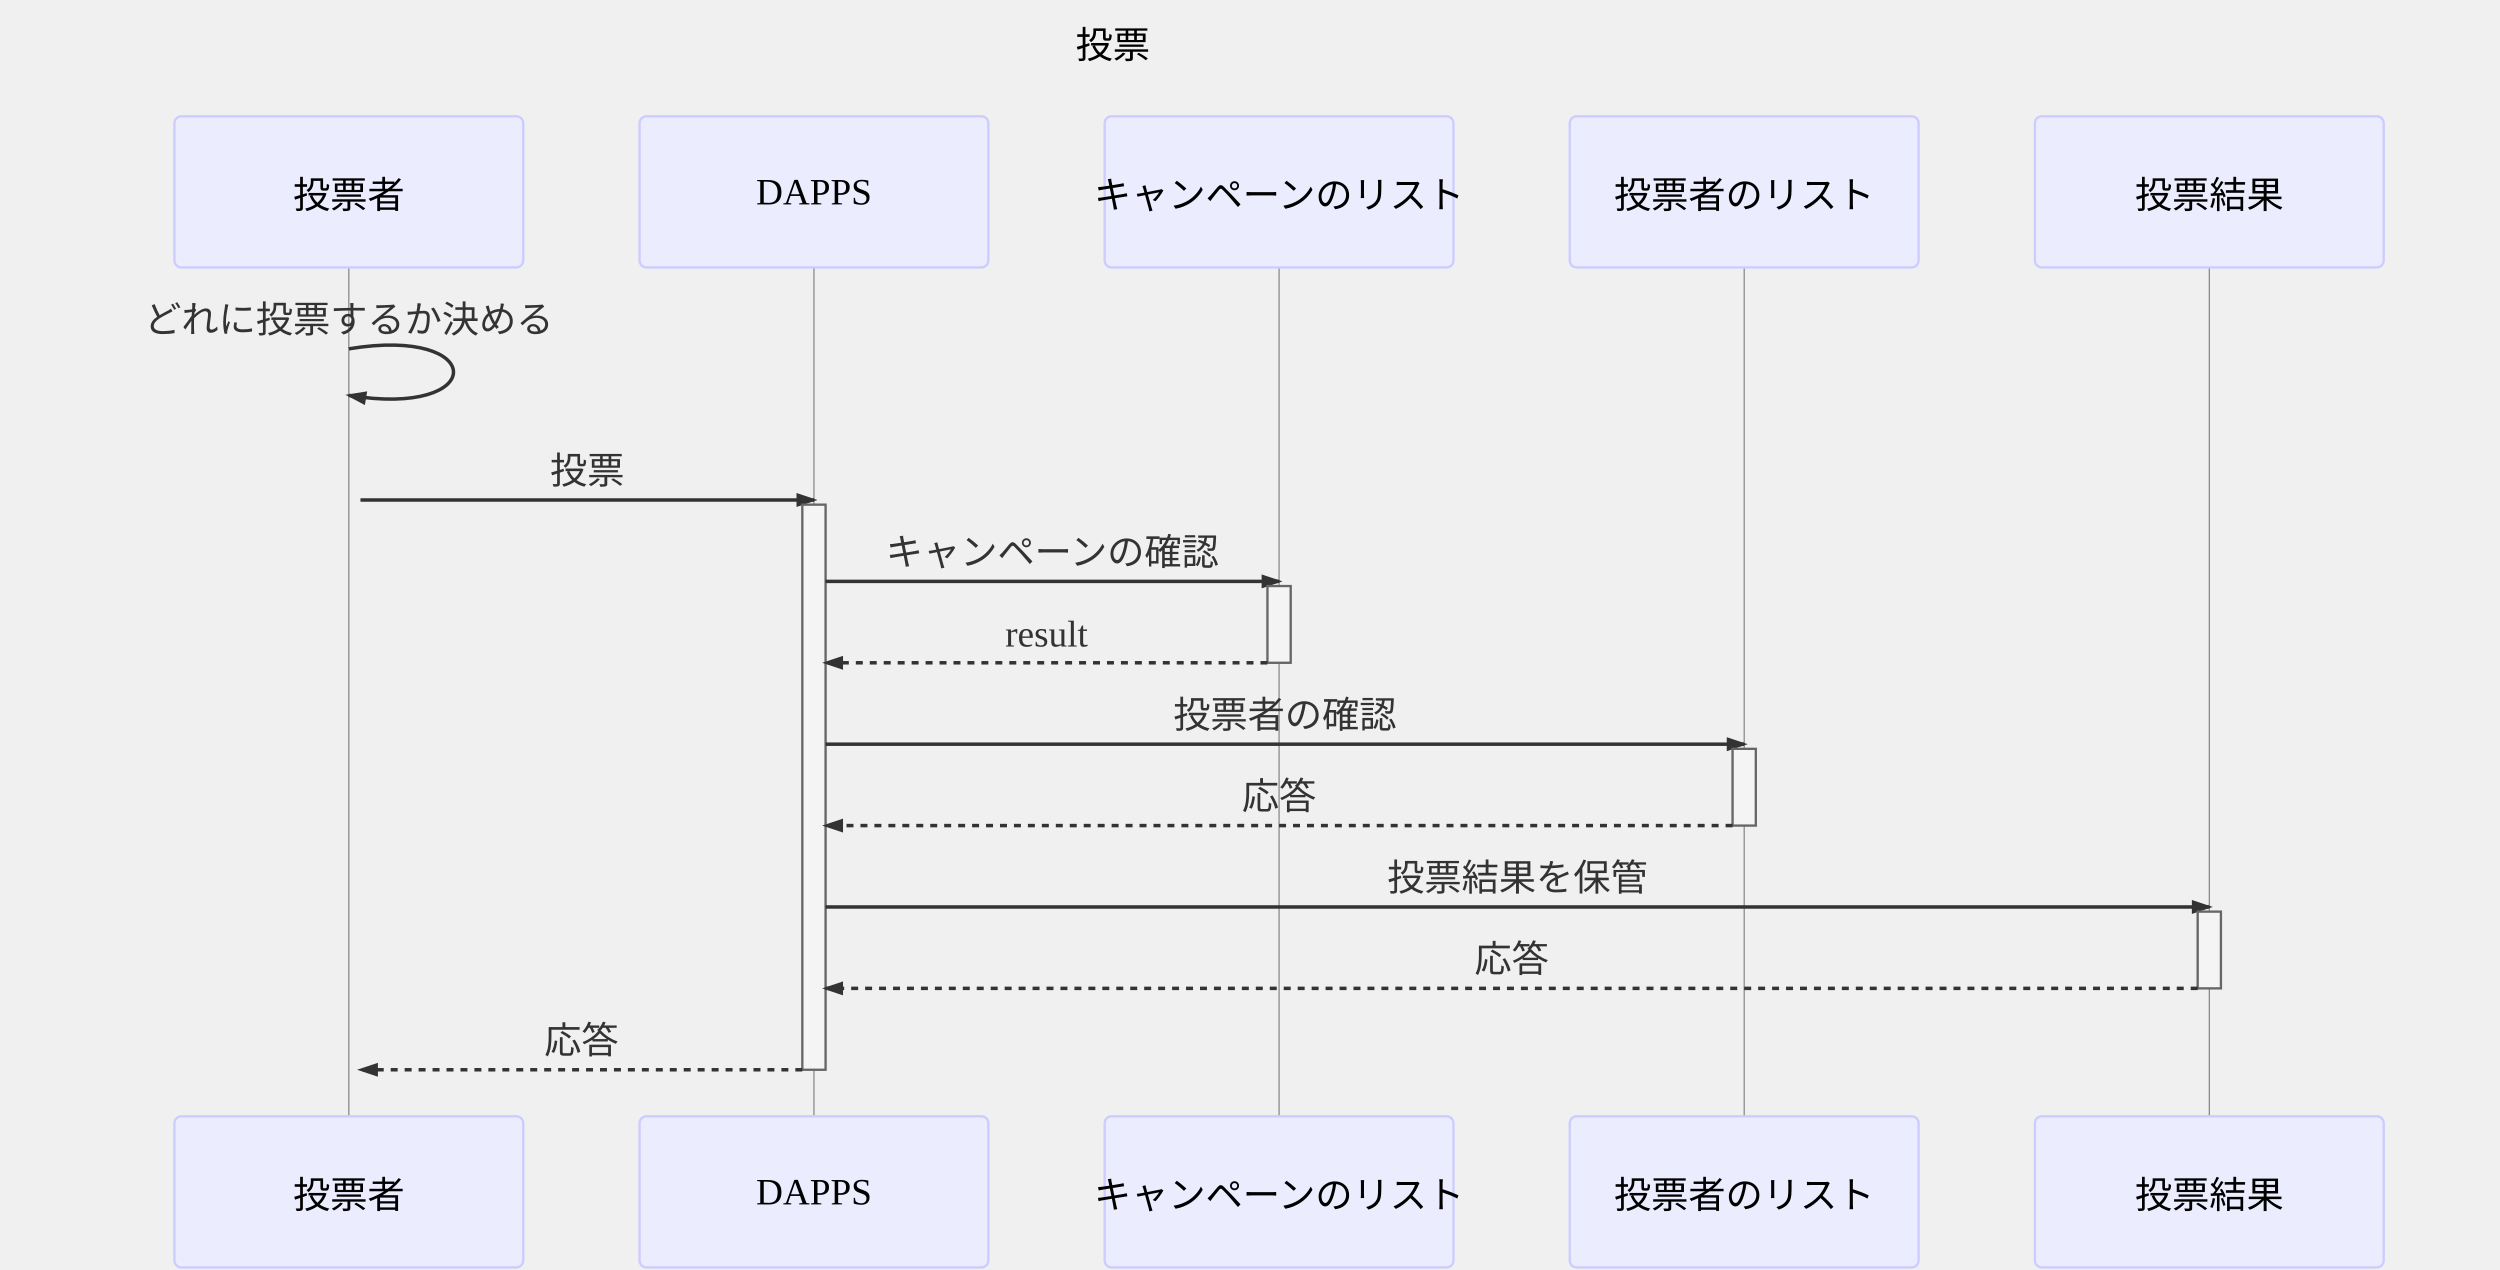
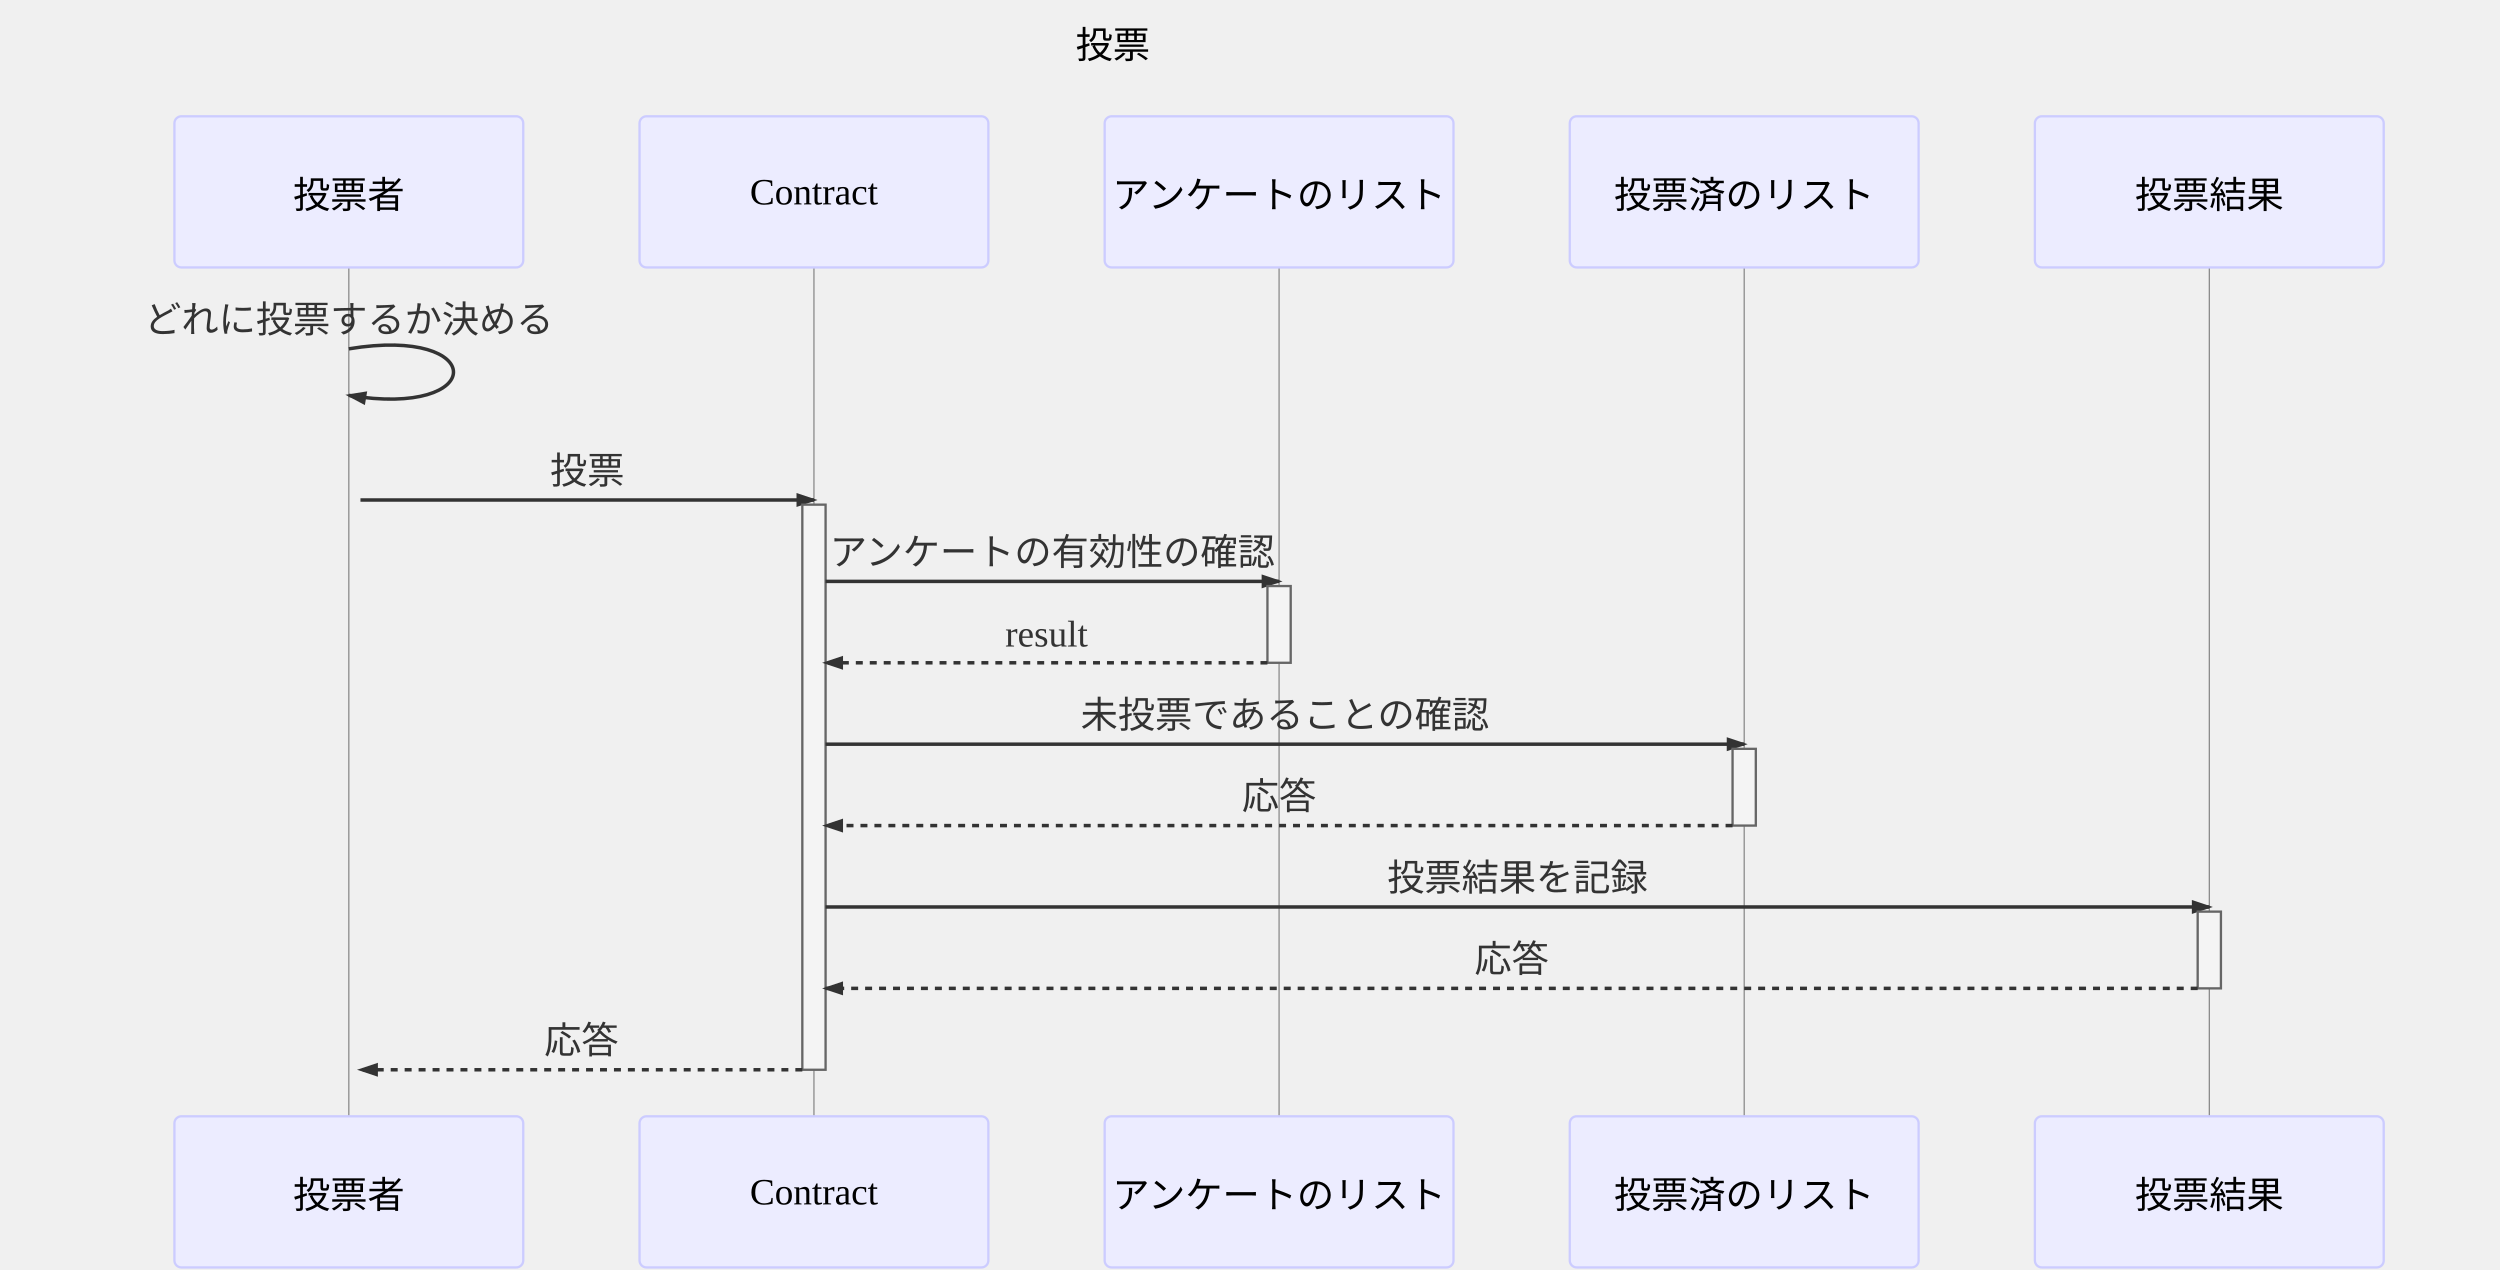
- <svg xmlns="http://www.w3.org/2000/svg" id="mermaid-1548820556980" width="100%" height="100%" style="max-width:1075px;" viewBox="-75 -50 1075 546">
-   <style>#mermaid-1548820556980 .label{font-family:trebuchet ms,verdana,arial;color:#333}#mermaid-1548820556980 .node circle,#mermaid-1548820556980 .node ellipse,#mermaid-1548820556980 .node polygon,#mermaid-1548820556980 .node rect{fill:#ececff;stroke:#9370db;stroke-width:1px}#mermaid-1548820556980 .node.clickable{cursor:pointer}#mermaid-1548820556980 .arrowheadPath{fill:#333}#mermaid-1548820556980 .edgePath .path{stroke:#333;stroke-width:1.5px}#mermaid-1548820556980 .edgeLabel{background-color:#e8e8e8}#mermaid-1548820556980 .cluster rect{fill:#ffffde!important;stroke:#aa3!important;stroke-width:1px!important}#mermaid-1548820556980 .cluster text{fill:#333}#mermaid-1548820556980 div.mermaidTooltip{position:absolute;text-align:center;max-width:200px;padding:2px;font-family:trebuchet ms,verdana,arial;font-size:12px;background:#ffffde;border:1px solid #aa3;border-radius:2px;pointer-events:none;z-index:100}#mermaid-1548820556980 .actor{stroke:#ccf;fill:#ececff}#mermaid-1548820556980 text.actor{fill:#000;stroke:none}#mermaid-1548820556980 .actor-line{stroke:grey}#mermaid-1548820556980 .messageLine0{marker-end:"url(#arrowhead)"}#mermaid-1548820556980 .messageLine0,#mermaid-1548820556980 .messageLine1{stroke-width:1.5;stroke-dasharray:"2 2";stroke:#333}#mermaid-1548820556980 #arrowhead{fill:#333}#mermaid-1548820556980 #crosshead path{fill:#333!important;stroke:#333!important}#mermaid-1548820556980 .messageText{fill:#333;stroke:none}#mermaid-1548820556980 .labelBox{stroke:#ccf;fill:#ececff}#mermaid-1548820556980 .labelText,#mermaid-1548820556980 .loopText{fill:#000;stroke:none}#mermaid-1548820556980 .loopLine{stroke-width:2;stroke-dasharray:"2 2";marker-end:"url(#arrowhead)";stroke:#ccf}#mermaid-1548820556980 .note{stroke:#aa3;fill:#fff5ad}#mermaid-1548820556980 .noteText{fill:#000;stroke:none;font-family:trebuchet ms,verdana,arial;font-size:14px}#mermaid-1548820556980 .section{stroke:none;opacity:.2}#mermaid-1548820556980 .section0{fill:rgba(102,102,255,.49)}#mermaid-1548820556980 .section2{fill:#fff400}#mermaid-1548820556980 .section1,#mermaid-1548820556980 .section3{fill:#fff;opacity:.2}#mermaid-1548820556980 .sectionTitle0,#mermaid-1548820556980 .sectionTitle1,#mermaid-1548820556980 .sectionTitle2,#mermaid-1548820556980 .sectionTitle3{fill:#333}#mermaid-1548820556980 .sectionTitle{text-anchor:start;font-size:11px;text-height:14px}#mermaid-1548820556980 .grid .tick{stroke:#d3d3d3;opacity:.3;shape-rendering:crispEdges}#mermaid-1548820556980 .grid path{stroke-width:0}#mermaid-1548820556980 .today{fill:none;stroke:red;stroke-width:2px}#mermaid-1548820556980 .task{stroke-width:2}#mermaid-1548820556980 .taskText{text-anchor:middle;font-size:11px}#mermaid-1548820556980 .taskTextOutsideRight{fill:#000;text-anchor:start;font-size:11px}#mermaid-1548820556980 .taskTextOutsideLeft{fill:#000;text-anchor:end;font-size:11px}#mermaid-1548820556980 .taskText0,#mermaid-1548820556980 .taskText1,#mermaid-1548820556980 .taskText2,#mermaid-1548820556980 .taskText3{fill:#fff}#mermaid-1548820556980 .task0,#mermaid-1548820556980 .task1,#mermaid-1548820556980 .task2,#mermaid-1548820556980 .task3{fill:#8a90dd;stroke:#534fbc}#mermaid-1548820556980 .taskTextOutside0,#mermaid-1548820556980 .taskTextOutside1,#mermaid-1548820556980 .taskTextOutside2,#mermaid-1548820556980 .taskTextOutside3{fill:#000}#mermaid-1548820556980 .active0,#mermaid-1548820556980 .active1,#mermaid-1548820556980 .active2,#mermaid-1548820556980 .active3{fill:#bfc7ff;stroke:#534fbc}#mermaid-1548820556980 .activeText0,#mermaid-1548820556980 .activeText1,#mermaid-1548820556980 .activeText2,#mermaid-1548820556980 .activeText3{fill:#000!important}#mermaid-1548820556980 .done0,#mermaid-1548820556980 .done1,#mermaid-1548820556980 .done2,#mermaid-1548820556980 .done3{stroke:grey;fill:#d3d3d3;stroke-width:2}#mermaid-1548820556980 .doneText0,#mermaid-1548820556980 .doneText1,#mermaid-1548820556980 .doneText2,#mermaid-1548820556980 .doneText3{fill:#000!important}#mermaid-1548820556980 .crit0,#mermaid-1548820556980 .crit1,#mermaid-1548820556980 .crit2,#mermaid-1548820556980 .crit3{stroke:#f88;fill:red;stroke-width:2}#mermaid-1548820556980 .activeCrit0,#mermaid-1548820556980 .activeCrit1,#mermaid-1548820556980 .activeCrit2,#mermaid-1548820556980 .activeCrit3{stroke:#f88;fill:#bfc7ff;stroke-width:2}#mermaid-1548820556980 .doneCrit0,#mermaid-1548820556980 .doneCrit1,#mermaid-1548820556980 .doneCrit2,#mermaid-1548820556980 .doneCrit3{stroke:#f88;fill:#d3d3d3;stroke-width:2;cursor:pointer;shape-rendering:crispEdges}#mermaid-1548820556980 .activeCritText0,#mermaid-1548820556980 .activeCritText1,#mermaid-1548820556980 .activeCritText2,#mermaid-1548820556980 .activeCritText3,#mermaid-1548820556980 .doneCritText0,#mermaid-1548820556980 .doneCritText1,#mermaid-1548820556980 .doneCritText2,#mermaid-1548820556980 .doneCritText3{fill:#000!important}#mermaid-1548820556980 .titleText{text-anchor:middle;font-size:18px;fill:#000}#mermaid-1548820556980 g.classGroup text{fill:#9370db;stroke:none;font-family:trebuchet ms,verdana,arial;font-size:10px}#mermaid-1548820556980 g.classGroup rect{fill:#ececff;stroke:#9370db}#mermaid-1548820556980 g.classGroup line{stroke:#9370db;stroke-width:1}#mermaid-1548820556980 .classLabel .box{stroke:none;stroke-width:0;fill:#ececff;opacity:.5}#mermaid-1548820556980 .classLabel .label{fill:#9370db;font-size:10px}#mermaid-1548820556980 .relation{stroke:#9370db;stroke-width:1;fill:none}#mermaid-1548820556980 #compositionEnd,#mermaid-1548820556980 #compositionStart{fill:#9370db;stroke:#9370db;stroke-width:1}#mermaid-1548820556980 #aggregationEnd,#mermaid-1548820556980 #aggregationStart{fill:#ececff;stroke:#9370db;stroke-width:1}#mermaid-1548820556980 #dependencyEnd,#mermaid-1548820556980 #dependencyStart,#mermaid-1548820556980 #extensionEnd,#mermaid-1548820556980 #extensionStart{fill:#9370db;stroke:#9370db;stroke-width:1}#mermaid-1548820556980 .branch-label,#mermaid-1548820556980 .commit-id,#mermaid-1548820556980 .commit-msg{fill:#d3d3d3;color:#d3d3d3}</style>
-   <style>#mermaid-1548820556980 {
+ <svg xmlns="http://www.w3.org/2000/svg" id="mermaid-1554950589854" width="100%" height="100%" style="max-width:1075px;" viewBox="-75 -50 1075 546">
+   <style>#mermaid-1554950589854 .label{font-family:trebuchet ms,verdana,arial;color:#333}#mermaid-1554950589854 .node circle,#mermaid-1554950589854 .node ellipse,#mermaid-1554950589854 .node polygon,#mermaid-1554950589854 .node rect{fill:#ececff;stroke:#9370db;stroke-width:1px}#mermaid-1554950589854 .node.clickable{cursor:pointer}#mermaid-1554950589854 .arrowheadPath{fill:#333}#mermaid-1554950589854 .edgePath .path{stroke:#333;stroke-width:1.5px}#mermaid-1554950589854 .edgeLabel{background-color:#e8e8e8}#mermaid-1554950589854 .cluster rect{fill:#ffffde!important;stroke:#aa3!important;stroke-width:1px!important}#mermaid-1554950589854 .cluster text{fill:#333}#mermaid-1554950589854 div.mermaidTooltip{position:absolute;text-align:center;max-width:200px;padding:2px;font-family:trebuchet ms,verdana,arial;font-size:12px;background:#ffffde;border:1px solid #aa3;border-radius:2px;pointer-events:none;z-index:100}#mermaid-1554950589854 .actor{stroke:#ccf;fill:#ececff}#mermaid-1554950589854 text.actor{fill:#000;stroke:none}#mermaid-1554950589854 .actor-line{stroke:grey}#mermaid-1554950589854 .messageLine0{marker-end:"url(#arrowhead)"}#mermaid-1554950589854 .messageLine0,#mermaid-1554950589854 .messageLine1{stroke-width:1.5;stroke-dasharray:"2 2";stroke:#333}#mermaid-1554950589854 #arrowhead{fill:#333}#mermaid-1554950589854 #crosshead path{fill:#333!important;stroke:#333!important}#mermaid-1554950589854 .messageText{fill:#333;stroke:none}#mermaid-1554950589854 .labelBox{stroke:#ccf;fill:#ececff}#mermaid-1554950589854 .labelText,#mermaid-1554950589854 .loopText{fill:#000;stroke:none}#mermaid-1554950589854 .loopLine{stroke-width:2;stroke-dasharray:"2 2";marker-end:"url(#arrowhead)";stroke:#ccf}#mermaid-1554950589854 .note{stroke:#aa3;fill:#fff5ad}#mermaid-1554950589854 .noteText{fill:#000;stroke:none;font-family:trebuchet ms,verdana,arial;font-size:14px}#mermaid-1554950589854 .section{stroke:none;opacity:.2}#mermaid-1554950589854 .section0{fill:rgba(102,102,255,.49)}#mermaid-1554950589854 .section2{fill:#fff400}#mermaid-1554950589854 .section1,#mermaid-1554950589854 .section3{fill:#fff;opacity:.2}#mermaid-1554950589854 .sectionTitle0,#mermaid-1554950589854 .sectionTitle1,#mermaid-1554950589854 .sectionTitle2,#mermaid-1554950589854 .sectionTitle3{fill:#333}#mermaid-1554950589854 .sectionTitle{text-anchor:start;font-size:11px;text-height:14px}#mermaid-1554950589854 .grid .tick{stroke:#d3d3d3;opacity:.3;shape-rendering:crispEdges}#mermaid-1554950589854 .grid path{stroke-width:0}#mermaid-1554950589854 .today{fill:none;stroke:red;stroke-width:2px}#mermaid-1554950589854 .task{stroke-width:2}#mermaid-1554950589854 .taskText{text-anchor:middle;font-size:11px}#mermaid-1554950589854 .taskTextOutsideRight{fill:#000;text-anchor:start;font-size:11px}#mermaid-1554950589854 .taskTextOutsideLeft{fill:#000;text-anchor:end;font-size:11px}#mermaid-1554950589854 .taskText0,#mermaid-1554950589854 .taskText1,#mermaid-1554950589854 .taskText2,#mermaid-1554950589854 .taskText3{fill:#fff}#mermaid-1554950589854 .task0,#mermaid-1554950589854 .task1,#mermaid-1554950589854 .task2,#mermaid-1554950589854 .task3{fill:#8a90dd;stroke:#534fbc}#mermaid-1554950589854 .taskTextOutside0,#mermaid-1554950589854 .taskTextOutside1,#mermaid-1554950589854 .taskTextOutside2,#mermaid-1554950589854 .taskTextOutside3{fill:#000}#mermaid-1554950589854 .active0,#mermaid-1554950589854 .active1,#mermaid-1554950589854 .active2,#mermaid-1554950589854 .active3{fill:#bfc7ff;stroke:#534fbc}#mermaid-1554950589854 .activeText0,#mermaid-1554950589854 .activeText1,#mermaid-1554950589854 .activeText2,#mermaid-1554950589854 .activeText3{fill:#000!important}#mermaid-1554950589854 .done0,#mermaid-1554950589854 .done1,#mermaid-1554950589854 .done2,#mermaid-1554950589854 .done3{stroke:grey;fill:#d3d3d3;stroke-width:2}#mermaid-1554950589854 .doneText0,#mermaid-1554950589854 .doneText1,#mermaid-1554950589854 .doneText2,#mermaid-1554950589854 .doneText3{fill:#000!important}#mermaid-1554950589854 .crit0,#mermaid-1554950589854 .crit1,#mermaid-1554950589854 .crit2,#mermaid-1554950589854 .crit3{stroke:#f88;fill:red;stroke-width:2}#mermaid-1554950589854 .activeCrit0,#mermaid-1554950589854 .activeCrit1,#mermaid-1554950589854 .activeCrit2,#mermaid-1554950589854 .activeCrit3{stroke:#f88;fill:#bfc7ff;stroke-width:2}#mermaid-1554950589854 .doneCrit0,#mermaid-1554950589854 .doneCrit1,#mermaid-1554950589854 .doneCrit2,#mermaid-1554950589854 .doneCrit3{stroke:#f88;fill:#d3d3d3;stroke-width:2;cursor:pointer;shape-rendering:crispEdges}#mermaid-1554950589854 .activeCritText0,#mermaid-1554950589854 .activeCritText1,#mermaid-1554950589854 .activeCritText2,#mermaid-1554950589854 .activeCritText3,#mermaid-1554950589854 .doneCritText0,#mermaid-1554950589854 .doneCritText1,#mermaid-1554950589854 .doneCritText2,#mermaid-1554950589854 .doneCritText3{fill:#000!important}#mermaid-1554950589854 .titleText{text-anchor:middle;font-size:18px;fill:#000}#mermaid-1554950589854 g.classGroup text{fill:#9370db;stroke:none;font-family:trebuchet ms,verdana,arial;font-size:10px}#mermaid-1554950589854 g.classGroup rect{fill:#ececff;stroke:#9370db}#mermaid-1554950589854 g.classGroup line{stroke:#9370db;stroke-width:1}#mermaid-1554950589854 .classLabel .box{stroke:none;stroke-width:0;fill:#ececff;opacity:.5}#mermaid-1554950589854 .classLabel .label{fill:#9370db;font-size:10px}#mermaid-1554950589854 .relation{stroke:#9370db;stroke-width:1;fill:none}#mermaid-1554950589854 #compositionEnd,#mermaid-1554950589854 #compositionStart{fill:#9370db;stroke:#9370db;stroke-width:1}#mermaid-1554950589854 #aggregationEnd,#mermaid-1554950589854 #aggregationStart{fill:#ececff;stroke:#9370db;stroke-width:1}#mermaid-1554950589854 #dependencyEnd,#mermaid-1554950589854 #dependencyStart,#mermaid-1554950589854 #extensionEnd,#mermaid-1554950589854 #extensionStart{fill:#9370db;stroke:#9370db;stroke-width:1}#mermaid-1554950589854 .branch-label,#mermaid-1554950589854 .commit-id,#mermaid-1554950589854 .commit-msg{fill:#d3d3d3;color:#d3d3d3}</style>
+   <style>#mermaid-1554950589854 {
    color: rgb(0, 0, 0);
    font: normal normal 400 normal 16px / normal "Times New Roman";
  }</style>
  <g />
  <g>
    <line id="actor0" x1="75" y1="5" x2="75" y2="495" class="actor-line" stroke-width="0.5px" stroke="#999" />
    <rect x="0" y="0" fill="#eaeaea" stroke="#666" width="150" height="65" rx="3" ry="3" class="actor" />
    <text x="75" y="32.5" dominant-baseline="central" alignment-baseline="central" class="actor" style="text-anchor: middle;">
      <tspan x="75" dy="0">投票者</tspan>
    </text>
  </g>
  <g>
    <line id="actor1" x1="275" y1="5" x2="275" y2="495" class="actor-line" stroke-width="0.5px" stroke="#999" />
    <rect x="200" y="0" fill="#eaeaea" stroke="#666" width="150" height="65" rx="3" ry="3" class="actor" />
    <text x="275" y="32.5" dominant-baseline="central" alignment-baseline="central" class="actor" style="text-anchor: middle;">
-       <tspan x="275" dy="0">DAPPS</tspan>
+       <tspan x="275" dy="0">Contract</tspan>
    </text>
  </g>
  <g>
    <line id="actor2" x1="475" y1="5" x2="475" y2="495" class="actor-line" stroke-width="0.5px" stroke="#999" />
    <rect x="400" y="0" fill="#eaeaea" stroke="#666" width="150" height="65" rx="3" ry="3" class="actor" />
    <text x="475" y="32.5" dominant-baseline="central" alignment-baseline="central" class="actor" style="text-anchor: middle;">
-       <tspan x="475" dy="0">キャンペーンのリスト</tspan>
+       <tspan x="475" dy="0">アンケートのリスト</tspan>
    </text>
  </g>
  <g>
    <line id="actor3" x1="675" y1="5" x2="675" y2="495" class="actor-line" stroke-width="0.5px" stroke="#999" />
    <rect x="600" y="0" fill="#eaeaea" stroke="#666" width="150" height="65" rx="3" ry="3" class="actor" />
    <text x="675" y="32.5" dominant-baseline="central" alignment-baseline="central" class="actor" style="text-anchor: middle;">
-       <tspan x="675" dy="0">投票者のリスト</tspan>
+       <tspan x="675" dy="0">投票済のリスト</tspan>
    </text>
  </g>
  <g>
    <line id="actor4" x1="875" y1="5" x2="875" y2="495" class="actor-line" stroke-width="0.5px" stroke="#999" />
    <rect x="800" y="0" fill="#eaeaea" stroke="#666" width="150" height="65" rx="3" ry="3" class="actor" />
    <text x="875" y="32.5" dominant-baseline="central" alignment-baseline="central" class="actor" style="text-anchor: middle;">
      <tspan x="875" dy="0">投票結果</tspan>
    </text>
  </g>
  <defs>
    <marker id="arrowhead" refX="5" refY="2" markerWidth="6" markerHeight="4" orient="auto">
      <path d="M 0,0 V 4 L6,2 Z" />
    </marker>
  </defs>
  <defs>
    <marker id="crosshead" markerWidth="15" markerHeight="8" orient="auto" refX="16" refY="4">
      <path fill="black" stroke="#000000" stroke-width="1px" d="M 9,2 V 6 L16,4 Z" style="stroke-dasharray: 0, 0;" />
      <path fill="none" stroke="#000000" stroke-width="1px" d="M 0,1 L 6,7 M 6,1 L 0,7" style="stroke-dasharray: 0, 0;" />
    </marker>
  </defs>
  <g>
    <text x="75" y="93" class="messageText" style="text-anchor: middle;">どれに投票するか決める</text>
    <path d="M 75,100 C 135,90 135,130 75,120" class="messageLine0" stroke-width="2" stroke="black" marker-end="url(#arrowhead)" style="fill: none;" />
  </g>
  <g />
  <g>
    <text x="177.5" y="158" class="messageText" style="text-anchor: middle;">投票</text>
    <line x1="80" y1="165" x2="275" y2="165" class="messageLine0" stroke-width="2" stroke="black" marker-end="url(#arrowhead)" style="fill: none;" />
  </g>
  <g>
    <rect x="270" y="167" fill="#f4f4f4" stroke="#666" width="10" height="243" rx="0" ry="0" />
  </g>
  <g>
-     <text x="377.5" y="193" class="messageText" style="text-anchor: middle;">キャンペーンの確認</text>
+     <text x="377.5" y="193" class="messageText" style="text-anchor: middle;">アンケートの有効性の確認</text>
    <line x1="280" y1="200" x2="475" y2="200" class="messageLine0" stroke-width="2" stroke="black" marker-end="url(#arrowhead)" style="fill: none;" />
  </g>
  <g>
    <rect x="470" y="202" fill="#f4f4f4" stroke="#666" width="10" height="33" rx="0" ry="0" />
  </g>
  <g>
    <text x="375" y="228" class="messageText" style="text-anchor: middle;">result</text>
    <line x1="470" y1="235" x2="280" y2="235" class="messageLine1" stroke-width="2" stroke="black" marker-end="url(#arrowhead)" style="stroke-dasharray: 3, 3; fill: none;" />
  </g>
  <g>
-     <text x="477.5" y="263" class="messageText" style="text-anchor: middle;">投票者の確認</text>
+     <text x="477.5" y="263" class="messageText" style="text-anchor: middle;">未投票であることの確認</text>
    <line x1="280" y1="270" x2="675" y2="270" class="messageLine0" stroke-width="2" stroke="black" marker-end="url(#arrowhead)" style="fill: none;" />
  </g>
  <g>
    <rect x="670" y="272" fill="#f4f4f4" stroke="#666" width="10" height="33" rx="0" ry="0" />
  </g>
  <g>
    <text x="475" y="298" class="messageText" style="text-anchor: middle;">応答</text>
    <line x1="670" y1="305" x2="280" y2="305" class="messageLine1" stroke-width="2" stroke="black" marker-end="url(#arrowhead)" style="stroke-dasharray: 3, 3; fill: none;" />
  </g>
  <g>
-     <text x="577.5" y="333" class="messageText" style="text-anchor: middle;">投票結果を保管</text>
+     <text x="577.5" y="333" class="messageText" style="text-anchor: middle;">投票結果を記録</text>
    <line x1="280" y1="340" x2="875" y2="340" class="messageLine0" stroke-width="2" stroke="black" marker-end="url(#arrowhead)" style="fill: none;" />
  </g>
  <g>
    <rect x="870" y="342" fill="#f4f4f4" stroke="#666" width="10" height="33" rx="0" ry="0" />
  </g>
  <g>
    <text x="575" y="368" class="messageText" style="text-anchor: middle;">応答</text>
    <line x1="870" y1="375" x2="280" y2="375" class="messageLine1" stroke-width="2" stroke="black" marker-end="url(#arrowhead)" style="stroke-dasharray: 3, 3; fill: none;" />
  </g>
  <g>
    <text x="175" y="403" class="messageText" style="text-anchor: middle;">応答</text>
    <line x1="270" y1="410" x2="80" y2="410" class="messageLine1" stroke-width="2" stroke="black" marker-end="url(#arrowhead)" style="stroke-dasharray: 3, 3; fill: none;" />
  </g>
  <g>
    <rect x="0" y="430" fill="#eaeaea" stroke="#666" width="150" height="65" rx="3" ry="3" class="actor" />
    <text x="75" y="462.5" dominant-baseline="central" alignment-baseline="central" class="actor" style="text-anchor: middle;">
      <tspan x="75" dy="0">投票者</tspan>
    </text>
  </g>
  <g>
    <rect x="200" y="430" fill="#eaeaea" stroke="#666" width="150" height="65" rx="3" ry="3" class="actor" />
    <text x="275" y="462.5" dominant-baseline="central" alignment-baseline="central" class="actor" style="text-anchor: middle;">
-       <tspan x="275" dy="0">DAPPS</tspan>
+       <tspan x="275" dy="0">Contract</tspan>
    </text>
  </g>
  <g>
    <rect x="400" y="430" fill="#eaeaea" stroke="#666" width="150" height="65" rx="3" ry="3" class="actor" />
    <text x="475" y="462.5" dominant-baseline="central" alignment-baseline="central" class="actor" style="text-anchor: middle;">
-       <tspan x="475" dy="0">キャンペーンのリスト</tspan>
+       <tspan x="475" dy="0">アンケートのリスト</tspan>
    </text>
  </g>
  <g>
    <rect x="600" y="430" fill="#eaeaea" stroke="#666" width="150" height="65" rx="3" ry="3" class="actor" />
    <text x="675" y="462.5" dominant-baseline="central" alignment-baseline="central" class="actor" style="text-anchor: middle;">
-       <tspan x="675" dy="0">投票者のリスト</tspan>
+       <tspan x="675" dy="0">投票済のリスト</tspan>
    </text>
  </g>
  <g>
    <rect x="800" y="430" fill="#eaeaea" stroke="#666" width="150" height="65" rx="3" ry="3" class="actor" />
    <text x="875" y="462.5" dominant-baseline="central" alignment-baseline="central" class="actor" style="text-anchor: middle;">
      <tspan x="875" dy="0">投票結果</tspan>
    </text>
  </g>
  <text x="387.5" y="-25">投票</text>
</svg>
